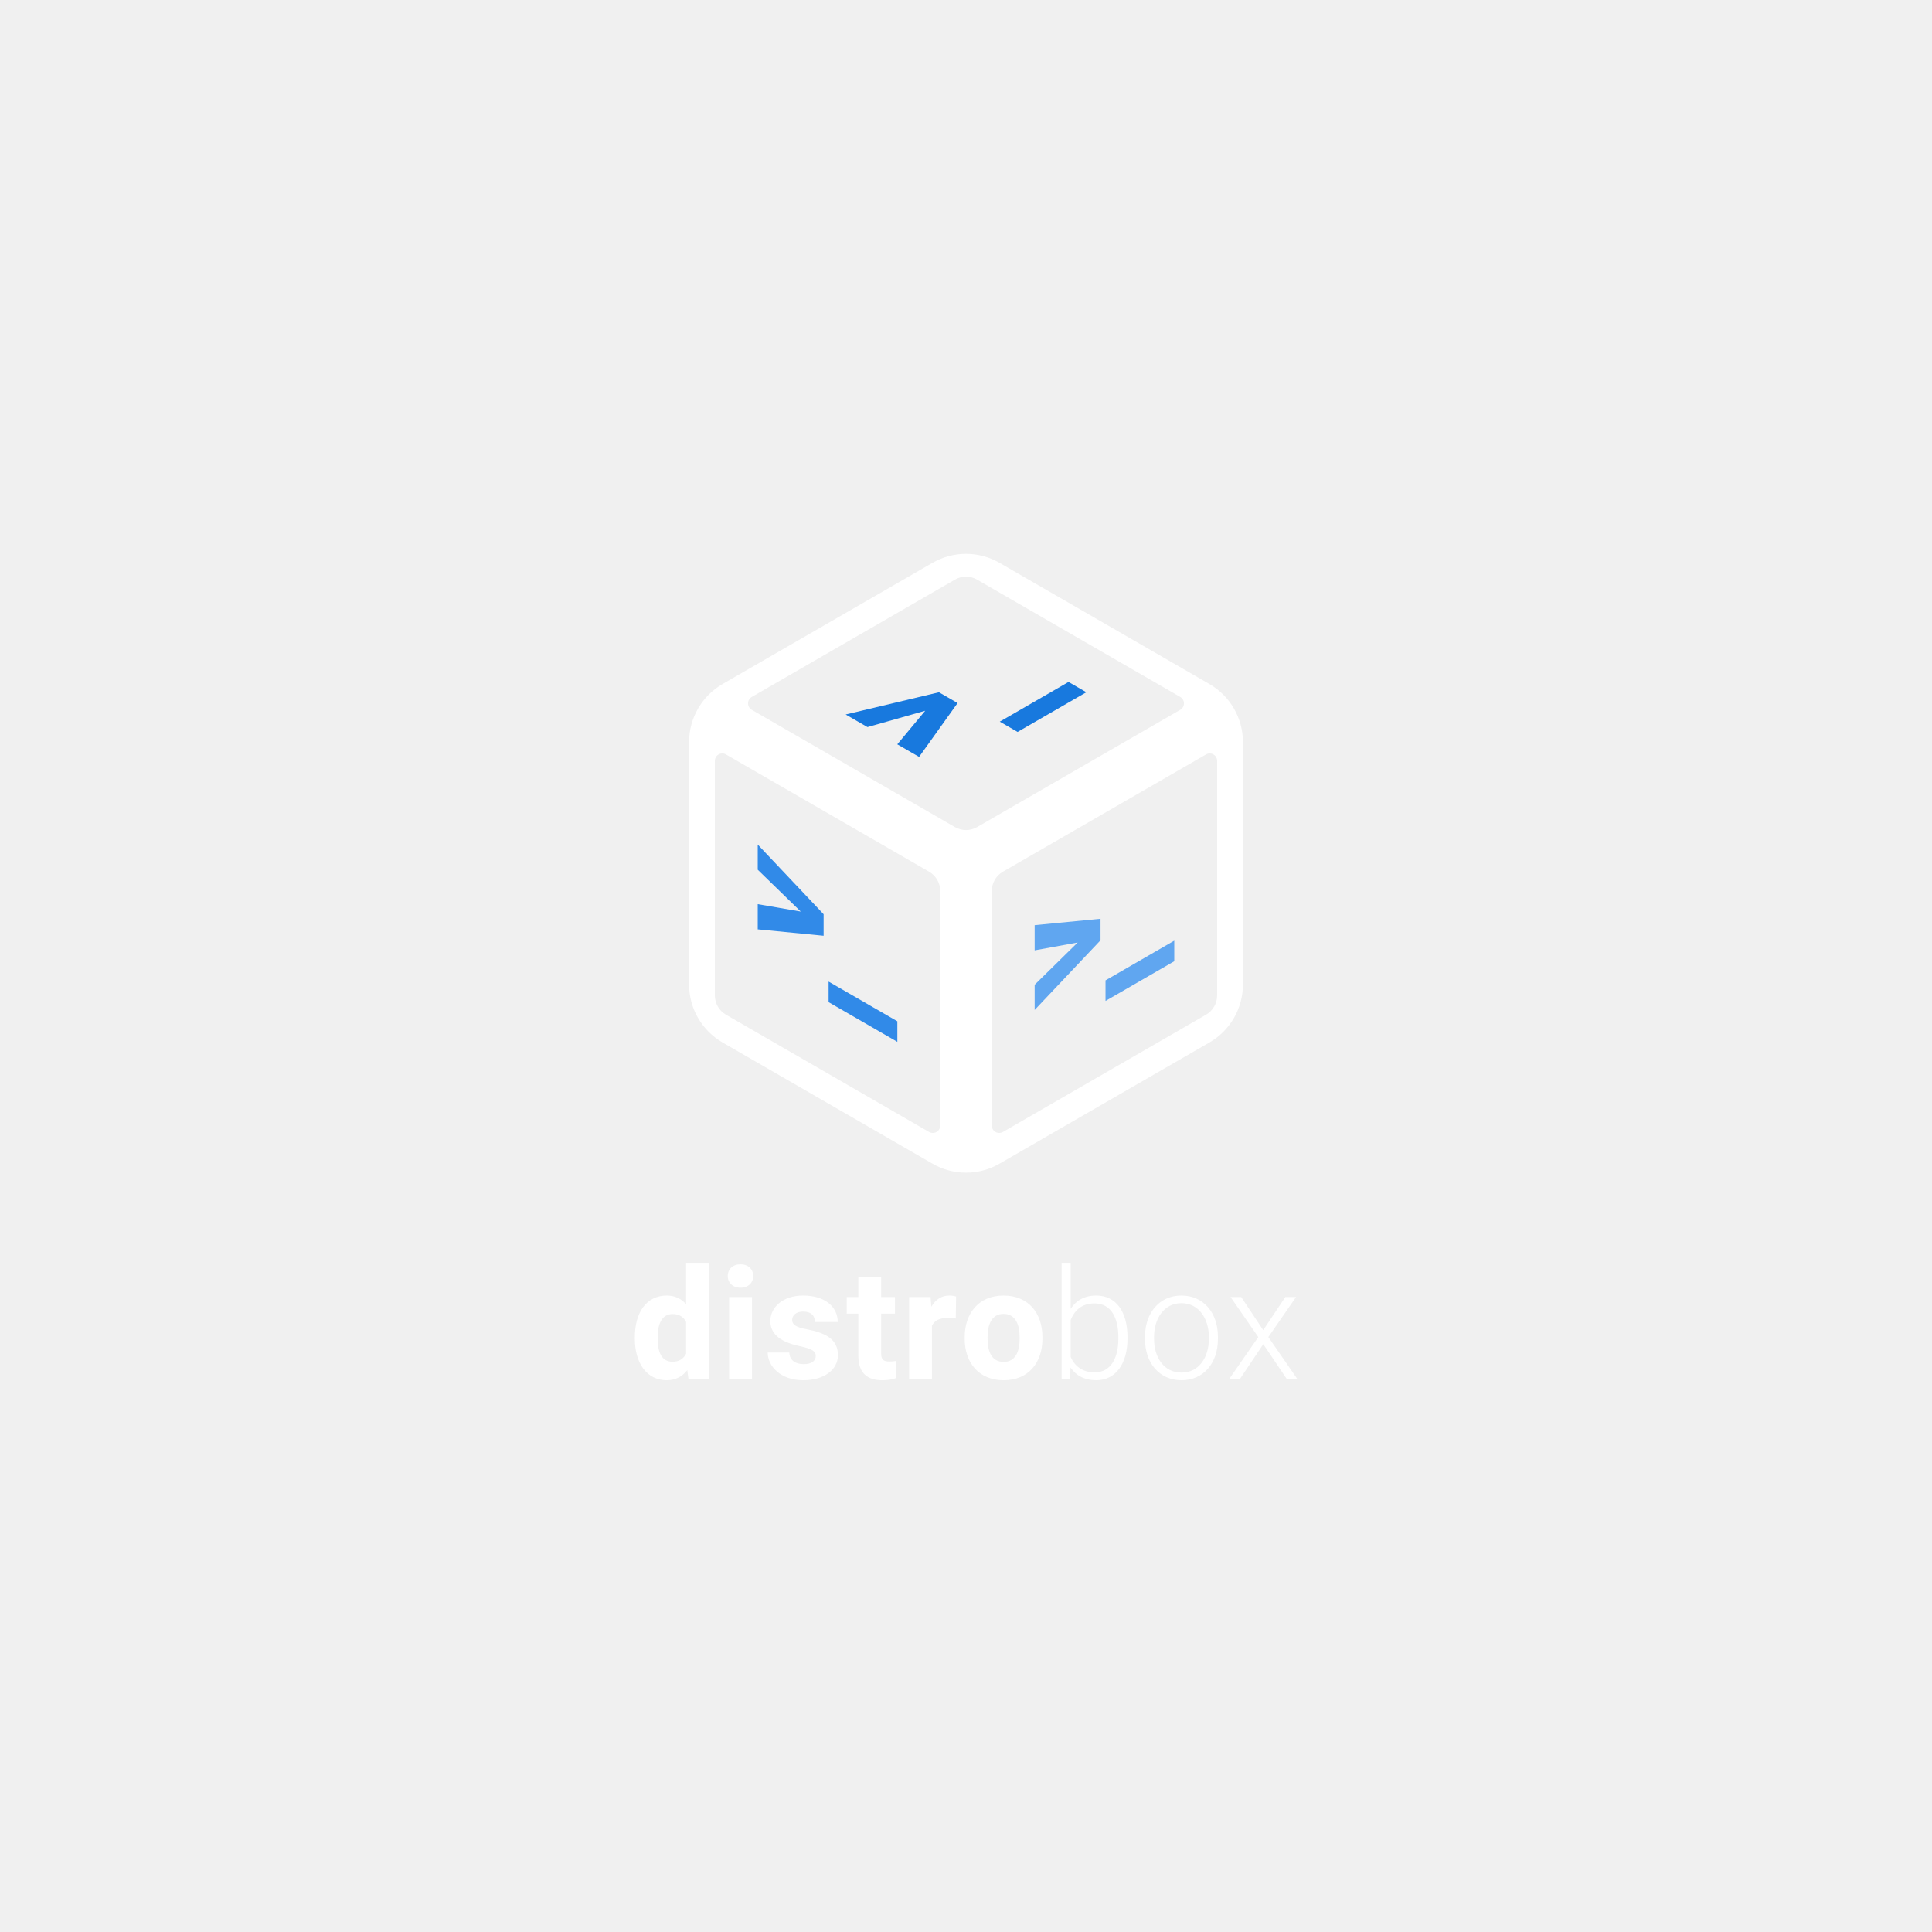
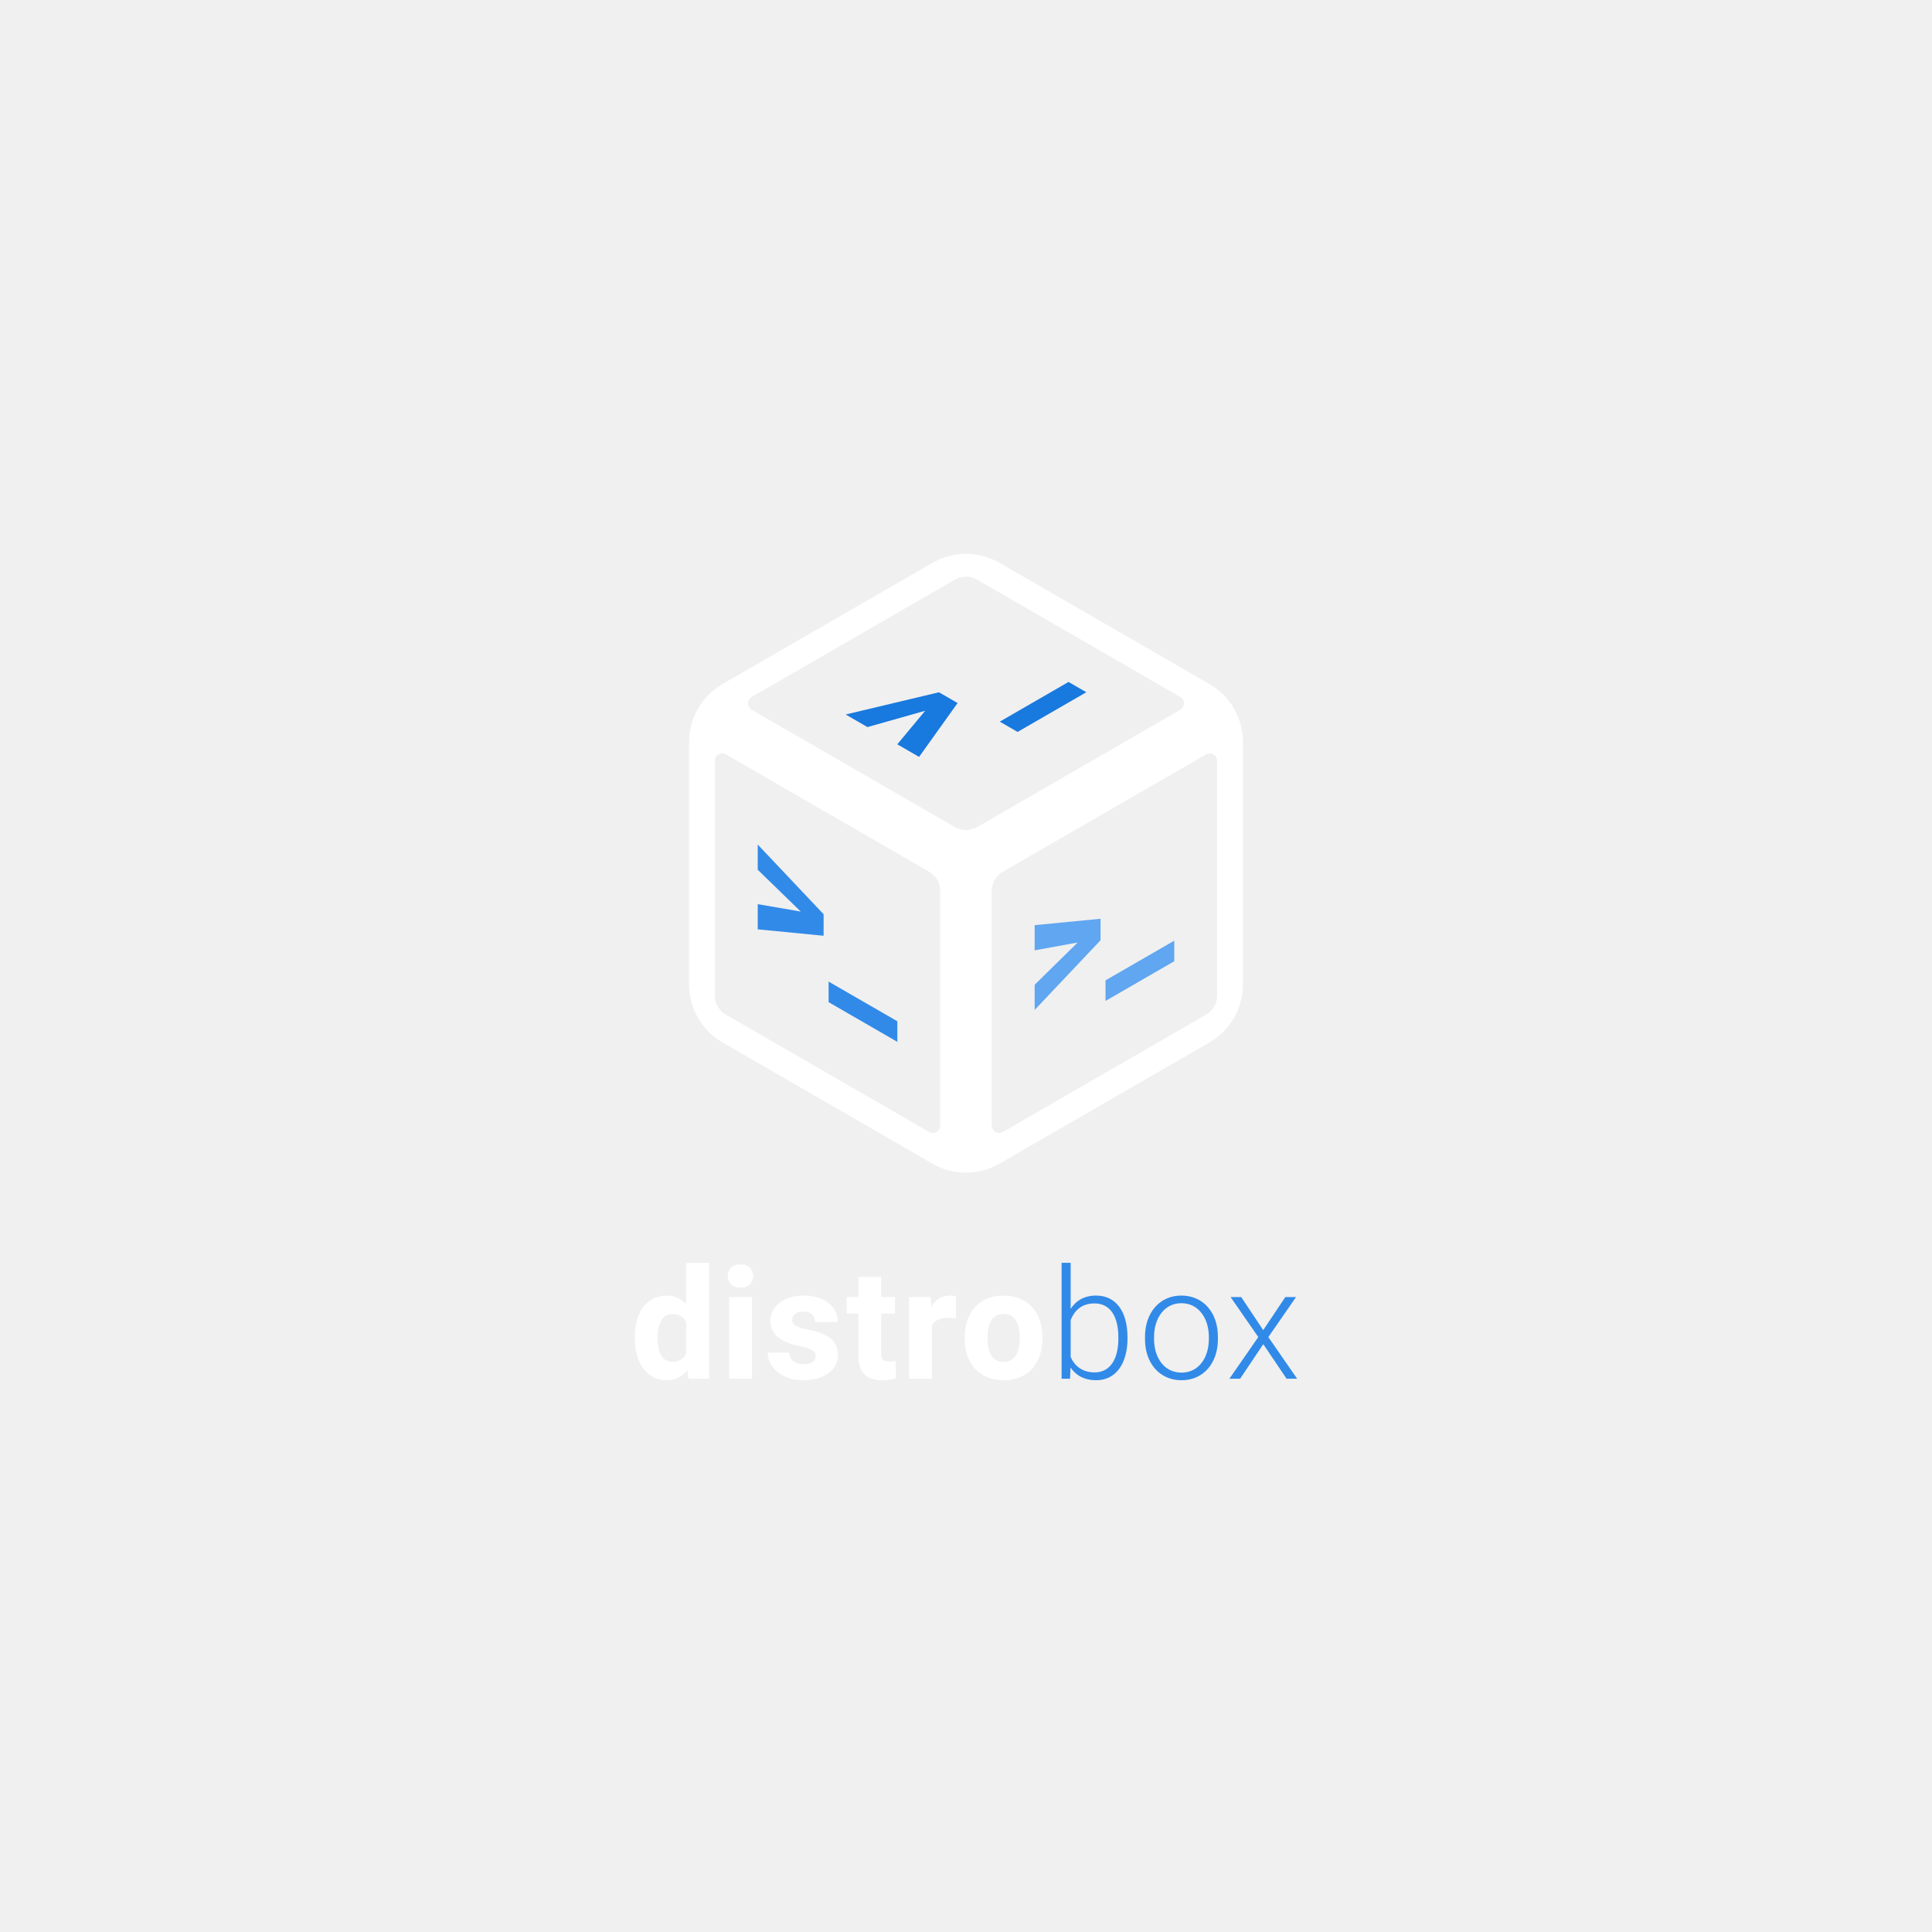
<svg xmlns="http://www.w3.org/2000/svg" width="300" height="300">
  <defs>
    <path id="a" d="M305 175h145v50H305z" />
  </defs>
  <path d="M-132 51.781a10.392 10.392 0 0 0-5.195 1.393L-169.805 72A10.392 10.392 0 0 0-175 81v37.652a10.392 10.392 0 0 0 5.195 9l32.61 18.827a10.392 10.392 0 0 0 10.39 0l32.61-18.827a10.392 10.392 0 0 0 5.195-9V81a10.392 10.392 0 0 0-5.195-9l-32.61-18.826A10.392 10.392 0 0 0-132 51.78Zm-.602 3.6a3.464 3.464 0 0 1 2.334.412L-98.732 74a1.155 1.155 0 0 1 0 2l-31.536 18.207a3.464 3.464 0 0 1-3.464 0L-165.268 76a1.155 1.155 0 0 1 0-2l31.536-18.207a3.464 3.464 0 0 1 1.13-.412zm-37.443 27.412a1.155 1.155 0 0 1 .777.137l31.536 18.207a3.464 3.464 0 0 1 1.732 3v36.414a1.155 1.155 0 0 1-1.732 1l-31.536-18.207a3.464 3.464 0 0 1-1.732-3V83.93a1.155 1.155 0 0 1 .955-1.137zm76.09 0A1.155 1.155 0 0 1-93 83.93v36.414a3.464 3.464 0 0 1-1.732 3l-31.536 18.207a1.155 1.155 0 0 1-1.732-1v-36.414a3.464 3.464 0 0 1 1.732-3l31.536-18.207a1.155 1.155 0 0 1 .777-.137z" style="fill:#fff;fill-opacity:1;stroke-width:19.861;stroke-linecap:round;stroke-linejoin:round" transform="translate(282 34.219)" />
  <g style="font-weight:700;font-size:24px;font-family:Heebo;-inkscape-font-specification:&quot;Heebo Bold&quot;;text-align:center;text-anchor:middle;white-space:pre;shape-inside:url(#rect2729);fill:#60a6f0;fill-opacity:1;stroke-width:12;stroke-linecap:round;stroke-linejoin:round" transform="translate(221.314 -116.583)">
    <path d="m-60.654 264.152 6.68-1.218-6.68 6.563v3.91l10.23-10.818v-3.342l-10.23.994zm21.679 1.691v-3.193l-10.675 6.163v3.194z" aria-label="&gt;_" style="fill:#60a6f0;fill-opacity:1" />
  </g>
  <g style="font-weight:700;font-size:24px;font-family:Heebo;-inkscape-font-specification:&quot;Heebo Bold&quot;;text-align:center;text-anchor:middle;white-space:pre;shape-inside:url(#rect2729);fill:#318ae8;fill-opacity:1;stroke-width:12;stroke-linecap:round;stroke-linejoin:round" transform="translate(178.314 -116.583)">
    <path d="m-60.654 251.635 6.68 6.495-6.68-1.15v3.91l10.23.995v-3.342l-10.23-10.818Zm21.679 26.725v-3.194l-10.675-6.163v3.193z" aria-label="&gt;_" style="fill:#318ae8;fill-opacity:1" />
  </g>
  <g style="font-weight:700;font-size:24px;font-family:Heebo;-inkscape-font-specification:&quot;Heebo Bold&quot;;text-align:center;text-anchor:middle;white-space:pre;shape-inside:url(#rect2729);fill:#1879de;fill-opacity:1;stroke-width:12;stroke-linecap:round;stroke-linejoin:round" transform="translate(199.814 -153.824)">
    <path d="m-65.113 266.726 8.965-2.537-4.336 5.21 3.386 1.955 5.977-8.362-2.895-1.672-14.484 3.45zm33.984-5.412-2.766-1.597-10.675 6.163 2.765 1.597z" aria-label="&gt;_" style="fill:#1879de;fill-opacity:1" />
  </g>
  <g aria-label="distrobox" style="font-weight:700;font-size:24px;font-family:Heebo;-inkscape-font-specification:&quot;Heebo Bold&quot;;letter-spacing:.4px;white-space:pre;shape-inside:url(#a);fill:#fff;stroke-width:12;stroke-linecap:round;stroke-linejoin:round" transform="translate(-207.16 18.967)">
    <path d="M305.738 188.689v.246c0 3.68 1.805 6.422 4.946 6.422 1.382 0 2.425-.586 3.199-1.57l.176 1.335h3.199v-18h-3.563v6.434c-.75-.856-1.734-1.348-2.988-1.348-3.176 0-4.969 2.625-4.969 6.48zm3.54.246v-.246c0-2.04.632-3.61 2.331-3.61 1.008 0 1.688.434 2.086 1.23v4.934c-.398.774-1.078 1.243-2.11 1.243-1.722 0-2.308-1.57-2.308-3.551zm10.888-9.762c0 1.055.785 1.817 1.98 1.817 1.195 0 1.969-.762 1.969-1.817s-.774-1.816-1.969-1.816-1.98.761-1.98 1.816zm3.761 15.95v-12.68h-3.55v12.68zm9.904-3.54c0 .762-.644 1.278-1.863 1.278-1.207 0-2.191-.528-2.25-1.805h-3.352c0 2.062 1.934 4.3 5.52 4.3 3.281 0 5.39-1.663 5.39-3.902 0-2.566-2.109-3.48-4.816-4.007-1.7-.317-2.297-.727-2.297-1.442 0-.75.657-1.312 1.7-1.312 1.277 0 1.84.668 1.84 1.617h3.538c0-2.39-2.039-4.102-5.367-4.102-3.199 0-5.097 1.852-5.097 3.973 0 2.203 1.933 3.316 4.5 3.867 2.074.445 2.554.844 2.554 1.535zm12.295-6.563v-2.577h-2.145v-3.13h-3.539v3.13h-1.804v2.578h1.804v6.539c0 2.719 1.43 3.797 3.715 3.797.844 0 1.5-.117 2.086-.317l.012-2.672a5.225 5.225 0 0 1-.985.082c-.89 0-1.289-.257-1.289-1.289v-6.14zm5.744 10.102v-8.215c.375-.808 1.171-1.23 2.46-1.23.364 0 .903.059 1.243.094l.047-3.41c-.247-.094-.704-.153-1.055-.153-1.23 0-2.168.656-2.79 1.746l-.116-1.511h-3.329v12.68zm5.087-6.457v.246c0 3.692 2.168 6.446 6.047 6.446 3.879 0 6.023-2.754 6.023-6.446v-.246c0-3.691-2.144-6.457-6.047-6.457-3.855 0-6.023 2.766-6.023 6.457zm3.55.246v-.246c0-1.945.645-3.61 2.473-3.61 1.864 0 2.508 1.665 2.508 3.61v.246c0 2.004-.656 3.598-2.484 3.598-1.852 0-2.496-1.594-2.496-3.598z" style="fill:#fff" />
-     <path d="M382.236 188.911v-.246c0-3.937-1.77-6.457-4.863-6.457-1.828 0-3.118.774-3.961 2.063v-7.149h-1.407v18h1.313l.07-1.746c.832 1.23 2.157 1.98 4.008 1.98 3.07 0 4.84-2.66 4.84-6.445zm-1.418-.246v.246c0 2.954-1.137 5.227-3.691 5.227-1.946 0-3.13-1.055-3.715-2.39v-5.743c.527-1.324 1.582-2.578 3.691-2.578 2.625 0 3.715 2.285 3.715 5.238zm4.138-.07v.387c0 3.691 2.239 6.375 5.672 6.375 3.422 0 5.649-2.684 5.649-6.375v-.387c0-3.691-2.227-6.387-5.672-6.387-3.41 0-5.649 2.696-5.649 6.387zm1.406.387v-.387c0-2.73 1.5-5.203 4.243-5.203 2.754 0 4.265 2.473 4.265 5.203v.387c0 2.777-1.511 5.191-4.242 5.191-2.765 0-4.265-2.414-4.265-5.191zm16.948-1.407-3.41-5.132h-1.653l4.3 6.21-4.488 6.47h1.664l3.598-5.368 3.621 5.367h1.64l-4.476-6.468 4.301-6.211h-1.664z" style="font-weight:300;-inkscape-font-specification:&quot;Heebo Light&quot;;fill:#fff" />
+     <path d="M382.236 188.911v-.246c0-3.937-1.77-6.457-4.863-6.457-1.828 0-3.118.774-3.961 2.063v-7.149h-1.407v18h1.313l.07-1.746c.832 1.23 2.157 1.98 4.008 1.98 3.07 0 4.84-2.66 4.84-6.445zm-1.418-.246v.246c0 2.954-1.137 5.227-3.691 5.227-1.946 0-3.13-1.055-3.715-2.39v-5.743c.527-1.324 1.582-2.578 3.691-2.578 2.625 0 3.715 2.285 3.715 5.238zm4.138-.07v.387c0 3.691 2.239 6.375 5.672 6.375 3.422 0 5.649-2.684 5.649-6.375v-.387c0-3.691-2.227-6.387-5.672-6.387-3.41 0-5.649 2.696-5.649 6.387zm1.406.387v-.387c0-2.73 1.5-5.203 4.243-5.203 2.754 0 4.265 2.473 4.265 5.203v.387c0 2.777-1.511 5.191-4.242 5.191-2.765 0-4.265-2.414-4.265-5.191zm16.948-1.407-3.41-5.132h-1.653l4.3 6.21-4.488 6.47h1.664l3.598-5.368 3.621 5.367h1.64l-4.476-6.468 4.301-6.211h-1.664z" style="font-weight:300;-inkscape-font-specification:&quot;Heebo Light&quot;;fill:#318ae8;fill-opacity:1" />
  </g>
</svg>
